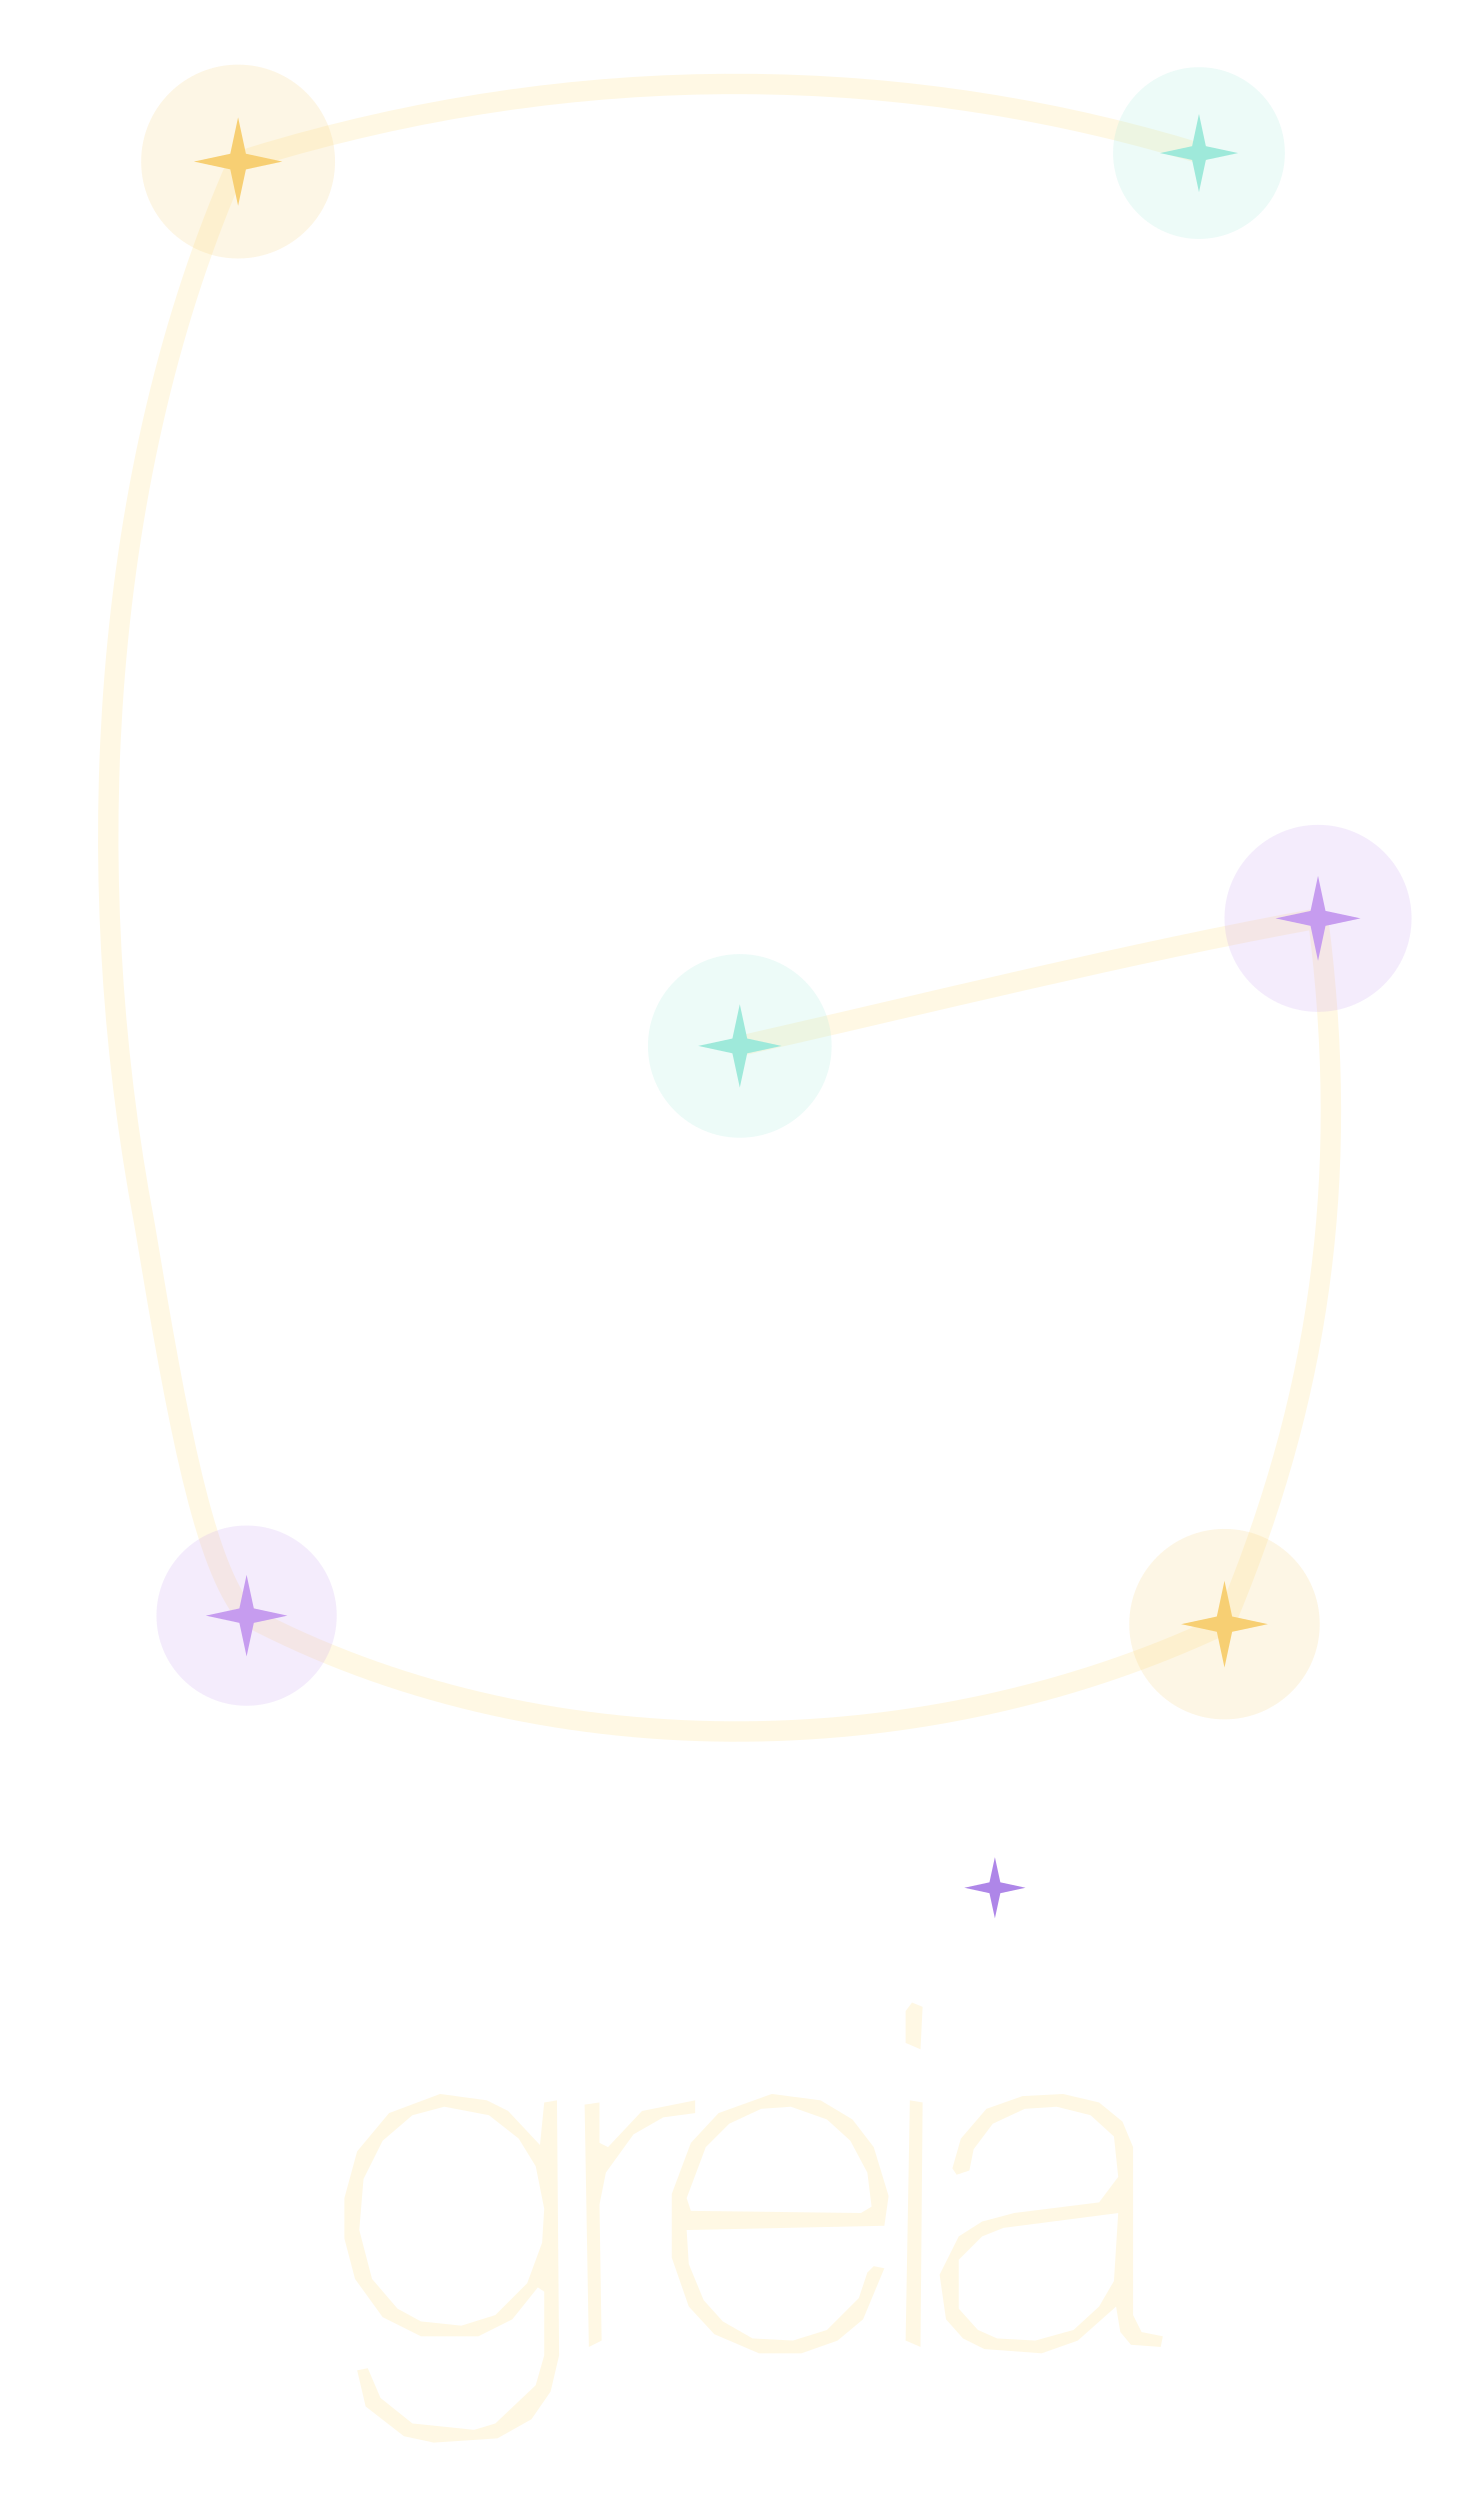
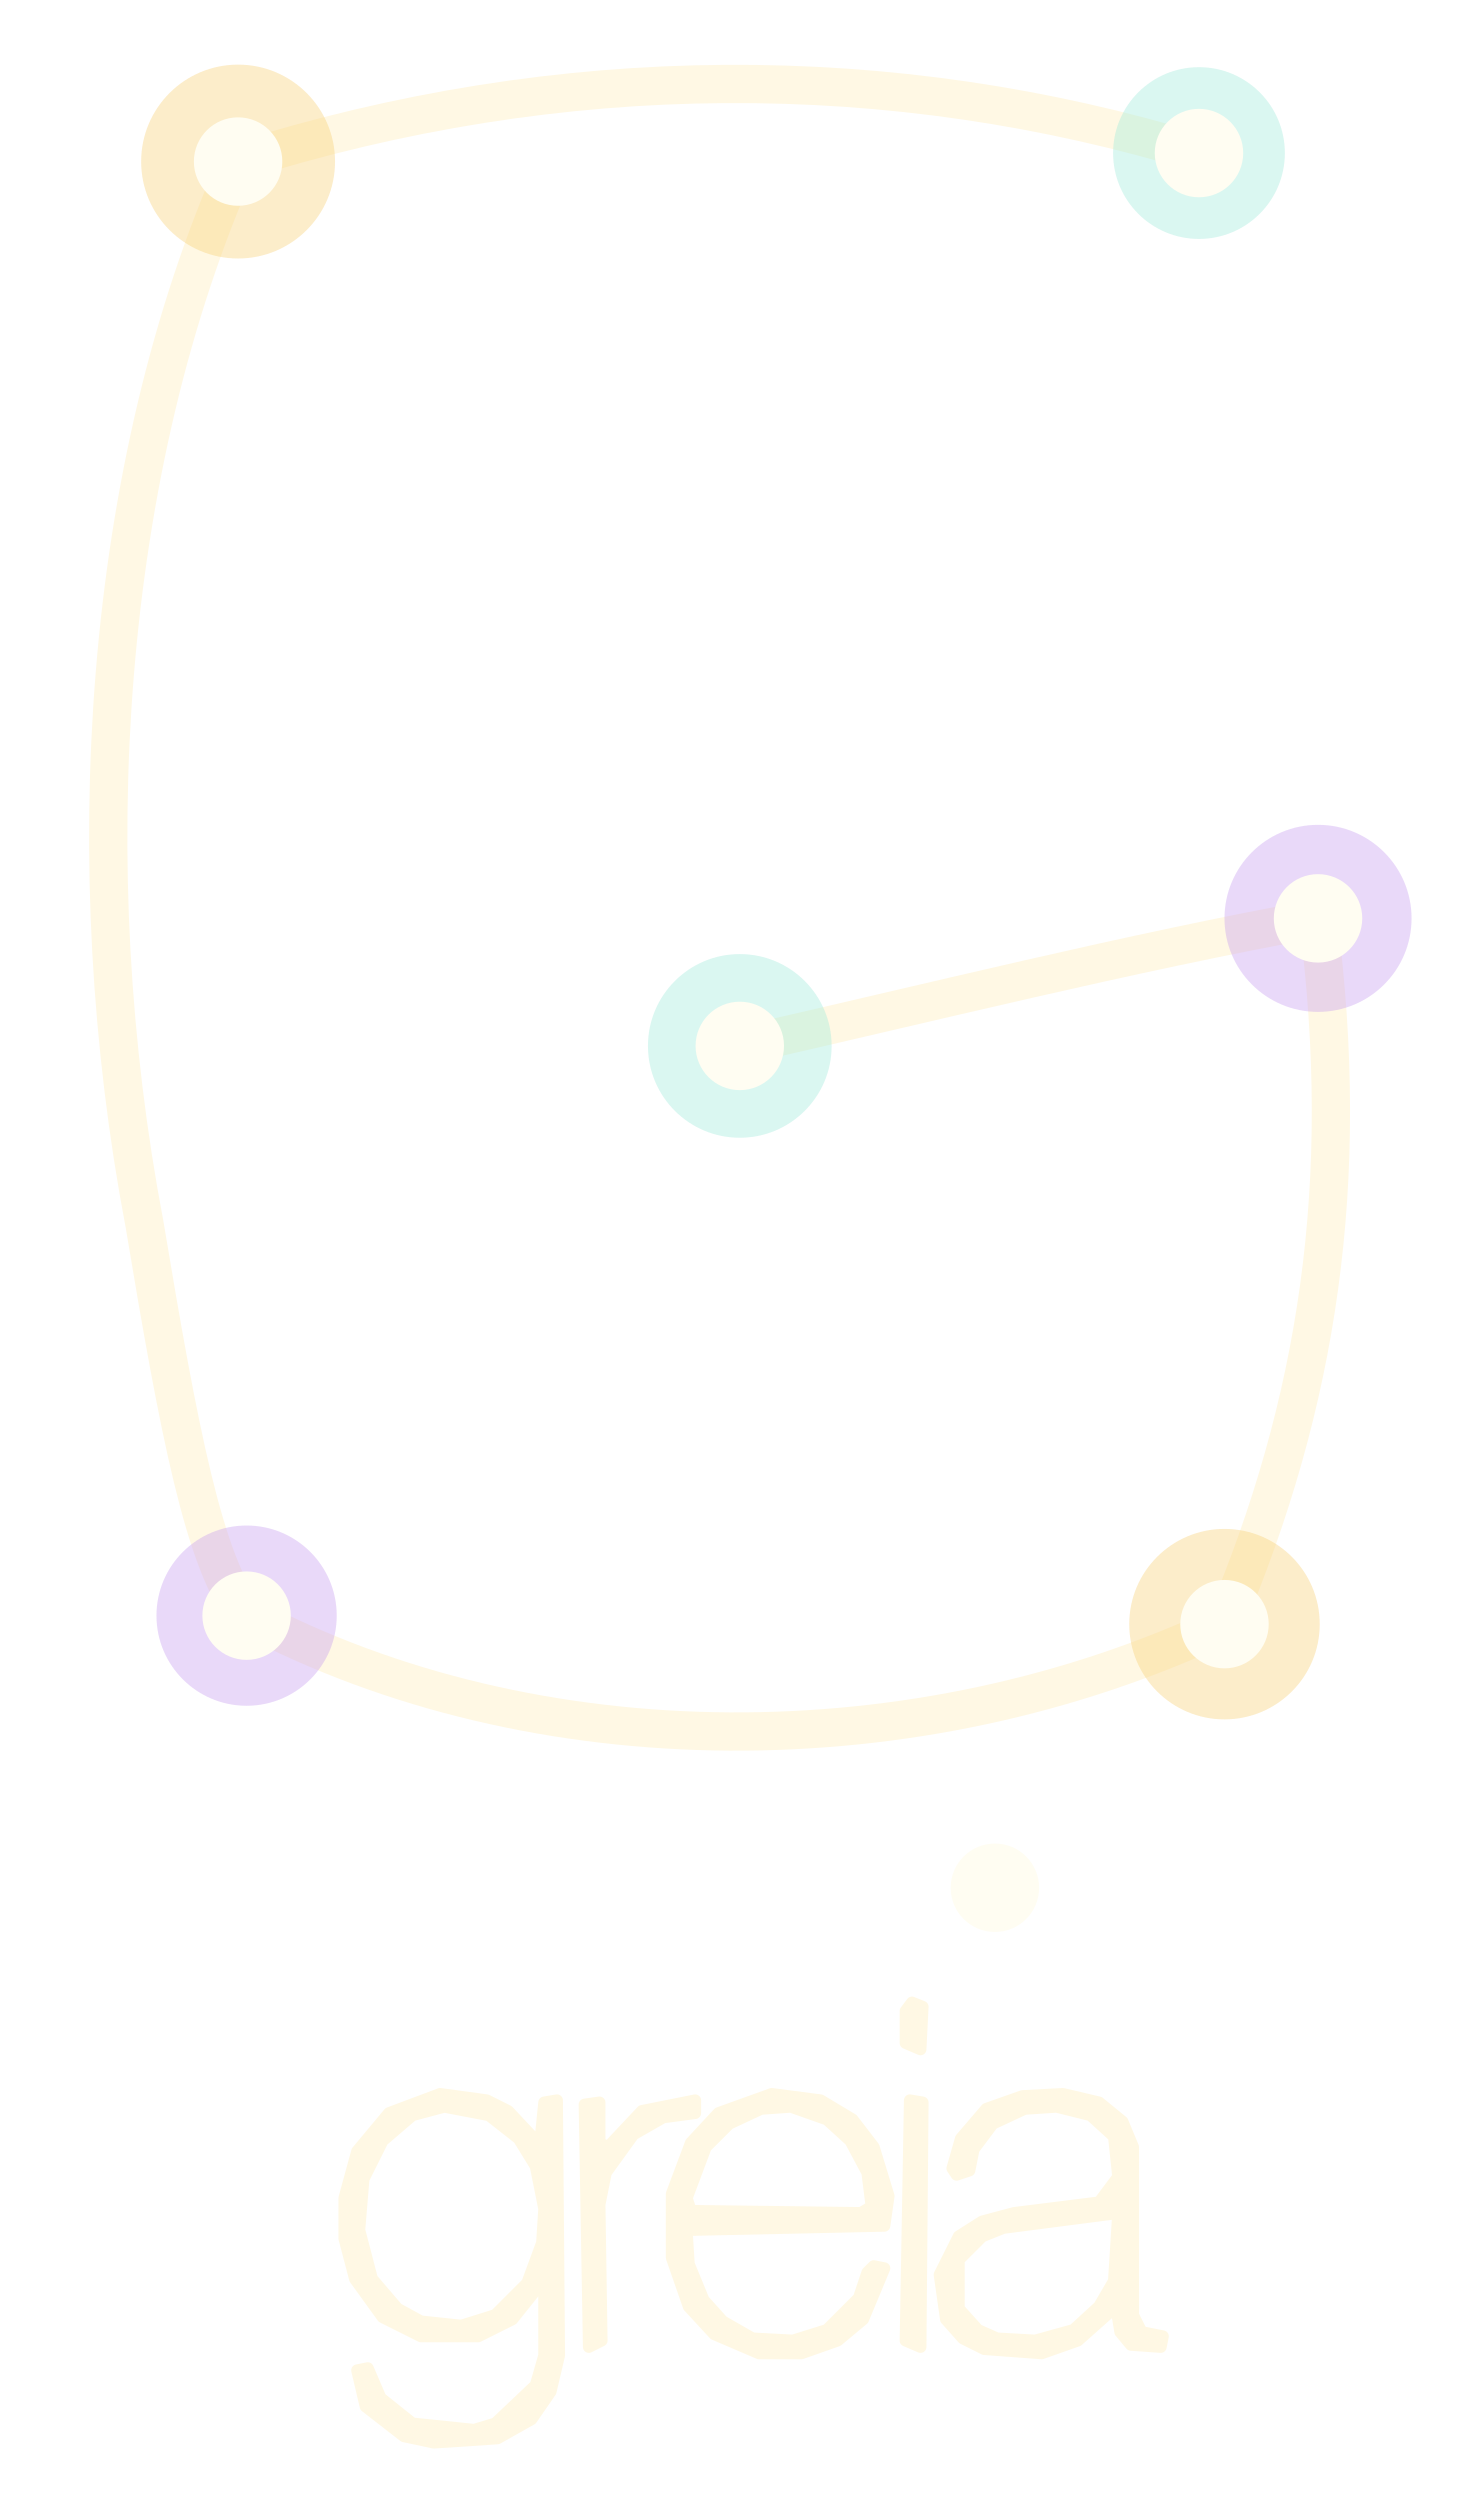
<svg xmlns="http://www.w3.org/2000/svg" viewBox="25 124 174 294" role="img" aria-label="Greia star G and original wordmark">
  <g color="#fff8e4">
-     <path d="M53 143 C91 131 130 131 166 142 M53 143 C37 179 34 226 42 268 C46 292 49 308 54 314 C88 332 133 332 169 315 C180 289 184 263 180 232 C158 236 134 242 112 247" fill="none" stroke="currentColor" stroke-width="2.4" stroke-linecap="round" stroke-linejoin="round" />
-     <circle cx="53" cy="143" r="11.4" fill="#f7cf73" opacity=".19" />
-     <g fill="#f7cf73">
+     <path d="M53 143 C91 131 130 131 166 142 M53 143 C37 179 34 226 42 268 C46 292 49 308 54 314 C88 332 133 332 169 315 C180 289 184 263 180 232 C158 236 134 242 112 247" fill="none" stroke="currentColor" stroke-width="4.5" stroke-linecap="round" stroke-linejoin="round" />
+     <circle cx="53" cy="143" r="11.4" fill="#f7cf73" opacity="0.38" />
+     <g stroke-width="3.2" stroke-linejoin="round" paint-order="stroke" fill="#f7cf73">
      <polygon points="53.00,137.80 53.92,142.08 58.20,143.00 53.92,143.92 53.00,148.20 52.08,143.92 47.80,143.00 52.08,142.08" />
+       <circle cx="53" cy="143" r="5.2" fill="#fffdf2" />
    </g>
-     <circle cx="166" cy="142" r="10.1" fill="#9ee9da" opacity=".19" />
-     <g fill="#9ee9da">
+     <circle cx="166" cy="142" r="10.1" fill="#9ee9da" opacity="0.38" />
+     <g stroke-width="3.2" stroke-linejoin="round" paint-order="stroke" fill="#9ee9da">
      <polygon points="166.00,137.40 166.81,141.19 170.60,142.00 166.81,142.81 166.00,146.60 165.19,142.81 161.40,142.00 165.19,141.19" />
+       <circle cx="166" cy="142" r="5.2" fill="#fffdf2" />
    </g>
-     <circle cx="112" cy="247" r="10.8" fill="#9ee9da" opacity=".19" />
-     <g fill="#9ee9da">
+     <circle cx="112" cy="247" r="10.8" fill="#9ee9da" opacity="0.38" />
+     <g stroke-width="3.2" stroke-linejoin="round" paint-order="stroke" fill="#9ee9da">
      <polygon points="112.00,242.10 112.87,246.13 116.90,247.00 112.87,247.87 112.00,251.90 111.13,247.87 107.10,247.00 111.13,246.13" />
+       <circle cx="112" cy="247" r="5.2" fill="#fffdf2" />
    </g>
-     <circle cx="180" cy="232" r="11.0" fill="#c69cef" opacity=".19" />
-     <g fill="#c69cef">
+     <circle cx="180" cy="232" r="11.0" fill="#c69cef" opacity="0.38" />
+     <g stroke-width="3.2" stroke-linejoin="round" paint-order="stroke" fill="#c69cef">
      <polygon points="180.00,227.00 180.88,231.12 185.00,232.00 180.88,232.88 180.00,237.00 179.12,232.88 175.00,232.00 179.12,231.12" />
+       <circle cx="180" cy="232" r="5.2" fill="#fffdf2" />
    </g>
-     <circle cx="54" cy="314" r="10.6" fill="#c69cef" opacity=".19" />
-     <g fill="#c69cef">
+     <circle cx="54" cy="314" r="10.6" fill="#c69cef" opacity="0.38" />
+     <g stroke-width="3.2" stroke-linejoin="round" paint-order="stroke" fill="#c69cef">
      <polygon points="54.00,309.20 54.85,313.15 58.80,314.00 54.85,314.85 54.00,318.80 53.15,314.85 49.20,314.00 53.15,313.15" />
+       <circle cx="54" cy="314" r="5.2" fill="#fffdf2" />
    </g>
-     <circle cx="169" cy="315" r="11.2" fill="#f7cf73" opacity=".19" />
-     <g fill="#f7cf73">
+     <circle cx="169" cy="315" r="11.2" fill="#f7cf73" opacity="0.38" />
+     <g stroke-width="3.2" stroke-linejoin="round" paint-order="stroke" fill="#f7cf73">
      <polygon points="169.00,309.90 169.90,314.10 174.10,315.00 169.90,315.90 169.00,320.10 168.10,315.90 163.90,315.00 168.10,314.10" />
+       <circle cx="169" cy="315" r="5.2" fill="#fffdf2" />
    </g>
-     <g fill="#ae86e8">
+     <g stroke-width="3.2" stroke-linejoin="round" paint-order="stroke" fill="#ae86e8">
      <polygon points="142.00,342.40 142.64,345.36 145.60,346.00 142.64,346.64 142.00,349.60 141.36,346.64 138.40,346.00 141.36,345.36" />
+       <circle cx="142" cy="346" r="5.2" fill="#fffdf2" />
    </g>
-     <path d="M156.50,384.25 L156.00,392.25 L154.25,395.25 L151.25,398.00 L146.75,399.25 L142.25,399.00 L140.00,398.00 L137.75,395.50 L137.75,389.75 L140.50,387.00 L143.00,386.00Z M105.75,382.50 L108.00,376.50 L110.75,373.75 L114.50,372.00 L118.00,371.75 L122.25,373.25 L125.00,375.75 L127.00,379.50 L127.50,383.50 L126.25,384.25 L106.25,384.00Z M77.25,371.75 L82.50,372.75 L86.00,375.50 L88.00,378.75 L89.00,383.75 L88.75,387.75 L87.00,392.50 L83.25,396.25 L79.25,397.50 L74.50,397.00 L71.75,395.50 L68.75,392.00 L67.25,386.25 L67.75,380.25 L70.00,375.75 L73.50,372.75Z M132.00,371.00 L131.50,399.25 L133.25,400.00 L133.50,371.25Z M106.75,371.00 L100.50,372.25 L96.50,376.50 L95.50,376.00 L95.50,371.25 L93.75,371.50 L94.25,400.00 L95.75,399.25 L95.50,383.25 L96.25,379.50 L99.50,375.00 L103.00,373.00 L106.75,372.50Z M141.00,372.00 L138.00,375.50 L137.00,379.00 L137.50,379.75 L139.00,379.25 L139.50,376.75 L141.75,373.75 L145.50,372.00 L149.25,371.75 L153.25,372.75 L156.00,375.25 L156.50,380.00 L154.25,383.00 L144.25,384.25 L140.50,385.25 L137.75,387.00 L135.50,391.50 L136.25,396.75 L138.25,399.00 L140.75,400.25 L147.50,400.75 L151.75,399.25 L156.25,395.25 L156.75,398.25 L158.00,399.75 L161.50,400.00 L161.75,398.75 L159.25,398.25 L158.25,396.25 L158.25,376.50 L157.00,373.50 L154.25,371.25 L150.00,370.25 L145.25,370.50Z M115.75,370.25 L109.50,372.50 L106.25,376.00 L104.00,382.00 L104.00,389.50 L106.00,395.25 L109.00,398.50 L114.25,400.75 L119.25,400.75 L123.50,399.25 L126.50,396.75 L129.00,390.75 L127.75,390.50 L127.00,391.25 L126.00,394.25 L122.25,398.00 L118.25,399.25 L113.50,399.00 L110.00,397.00 L107.75,394.50 L106.00,390.25 L105.75,386.25 L129.00,385.75 L129.50,382.25 L127.75,376.50 L125.25,373.25 L121.50,371.00Z M90.50,371.00 L89.00,371.25 L88.50,376.25 L84.75,372.25 L82.25,371.00 L76.75,370.25 L70.75,372.50 L67.00,377.00 L65.50,382.50 L65.50,387.25 L66.75,392.00 L70.00,396.50 L74.50,398.75 L81.25,398.75 L85.25,396.75 L88.25,393.00 L89.00,393.50 L89.00,401.00 L88.00,404.50 L83.25,409.00 L80.75,409.75 L73.50,409.00 L69.75,406.00 L68.25,402.50 L67.00,402.75 L68.00,407.00 L72.50,410.50 L76.00,411.25 L83.50,410.75 L87.50,408.50 L89.75,405.25 L90.75,401.00Z M132.25,359.50 L131.50,360.50 L131.50,364.25 L133.25,365.00 L133.50,360.00Z" fill="currentColor" fill-rule="evenodd" />
+     <path d="M156.50,384.25 L156.00,392.25 L154.25,395.25 L151.25,398.00 L146.75,399.25 L142.25,399.00 L140.00,398.00 L137.75,395.50 L137.75,389.75 L140.50,387.00 L143.00,386.00Z M105.75,382.50 L108.00,376.50 L110.75,373.75 L114.50,372.00 L118.00,371.75 L122.25,373.25 L125.00,375.75 L127.00,379.50 L127.50,383.50 L126.25,384.25 L106.25,384.00Z M77.25,371.75 L82.50,372.75 L86.00,375.50 L88.00,378.75 L89.00,383.75 L88.75,387.75 L87.00,392.50 L83.25,396.25 L79.25,397.50 L74.50,397.00 L71.75,395.50 L68.75,392.00 L67.25,386.25 L67.75,380.25 L70.00,375.75 L73.50,372.75Z M132.00,371.00 L131.50,399.25 L133.25,400.00 L133.50,371.25Z M106.75,371.00 L100.50,372.25 L96.50,376.50 L95.50,376.00 L95.50,371.25 L93.75,371.50 L94.25,400.00 L95.75,399.25 L95.50,383.25 L96.25,379.50 L99.50,375.00 L103.00,373.00 L106.75,372.50Z M141.00,372.00 L138.00,375.50 L137.00,379.00 L137.50,379.75 L139.00,379.25 L139.50,376.75 L141.75,373.75 L145.50,372.00 L149.25,371.75 L153.25,372.75 L156.00,375.25 L156.50,380.00 L154.25,383.00 L144.25,384.25 L140.50,385.25 L137.75,387.00 L135.50,391.50 L136.25,396.75 L138.25,399.00 L140.75,400.25 L147.50,400.75 L151.75,399.25 L156.25,395.25 L156.75,398.25 L158.00,399.75 L161.50,400.00 L161.75,398.75 L159.25,398.25 L158.25,396.25 L158.25,376.50 L157.00,373.50 L154.25,371.25 L150.00,370.25 L145.25,370.50Z M115.75,370.25 L109.50,372.50 L106.25,376.00 L104.00,382.00 L104.00,389.50 L106.00,395.25 L109.00,398.50 L114.25,400.75 L119.25,400.75 L123.50,399.25 L126.50,396.75 L129.00,390.75 L127.75,390.50 L127.00,391.25 L126.00,394.25 L122.25,398.00 L118.25,399.25 L113.50,399.00 L110.00,397.00 L107.75,394.50 L106.00,390.25 L105.75,386.25 L129.00,385.75 L129.50,382.25 L127.75,376.50 L125.25,373.25 L121.50,371.00Z M90.50,371.00 L89.00,371.25 L88.50,376.25 L84.75,372.25 L82.25,371.00 L76.75,370.25 L70.75,372.50 L67.00,377.00 L65.50,382.50 L65.50,387.25 L66.75,392.00 L70.00,396.50 L74.50,398.75 L81.25,398.75 L85.25,396.75 L88.25,393.00 L89.00,393.50 L89.00,401.00 L88.00,404.50 L83.25,409.00 L80.75,409.75 L73.50,409.00 L69.75,406.00 L68.25,402.50 L67.00,402.75 L68.00,407.00 L72.50,410.50 L76.00,411.25 L83.50,410.75 L87.50,408.50 L89.75,405.25 L90.75,401.00Z M132.25,359.50 L131.50,360.50 L131.50,364.25 L133.25,365.00 L133.50,360.00Z" fill="currentColor" stroke="currentColor" stroke-width="1.4" stroke-linejoin="round" paint-order="stroke" fill-rule="evenodd" />
  </g>
</svg>
